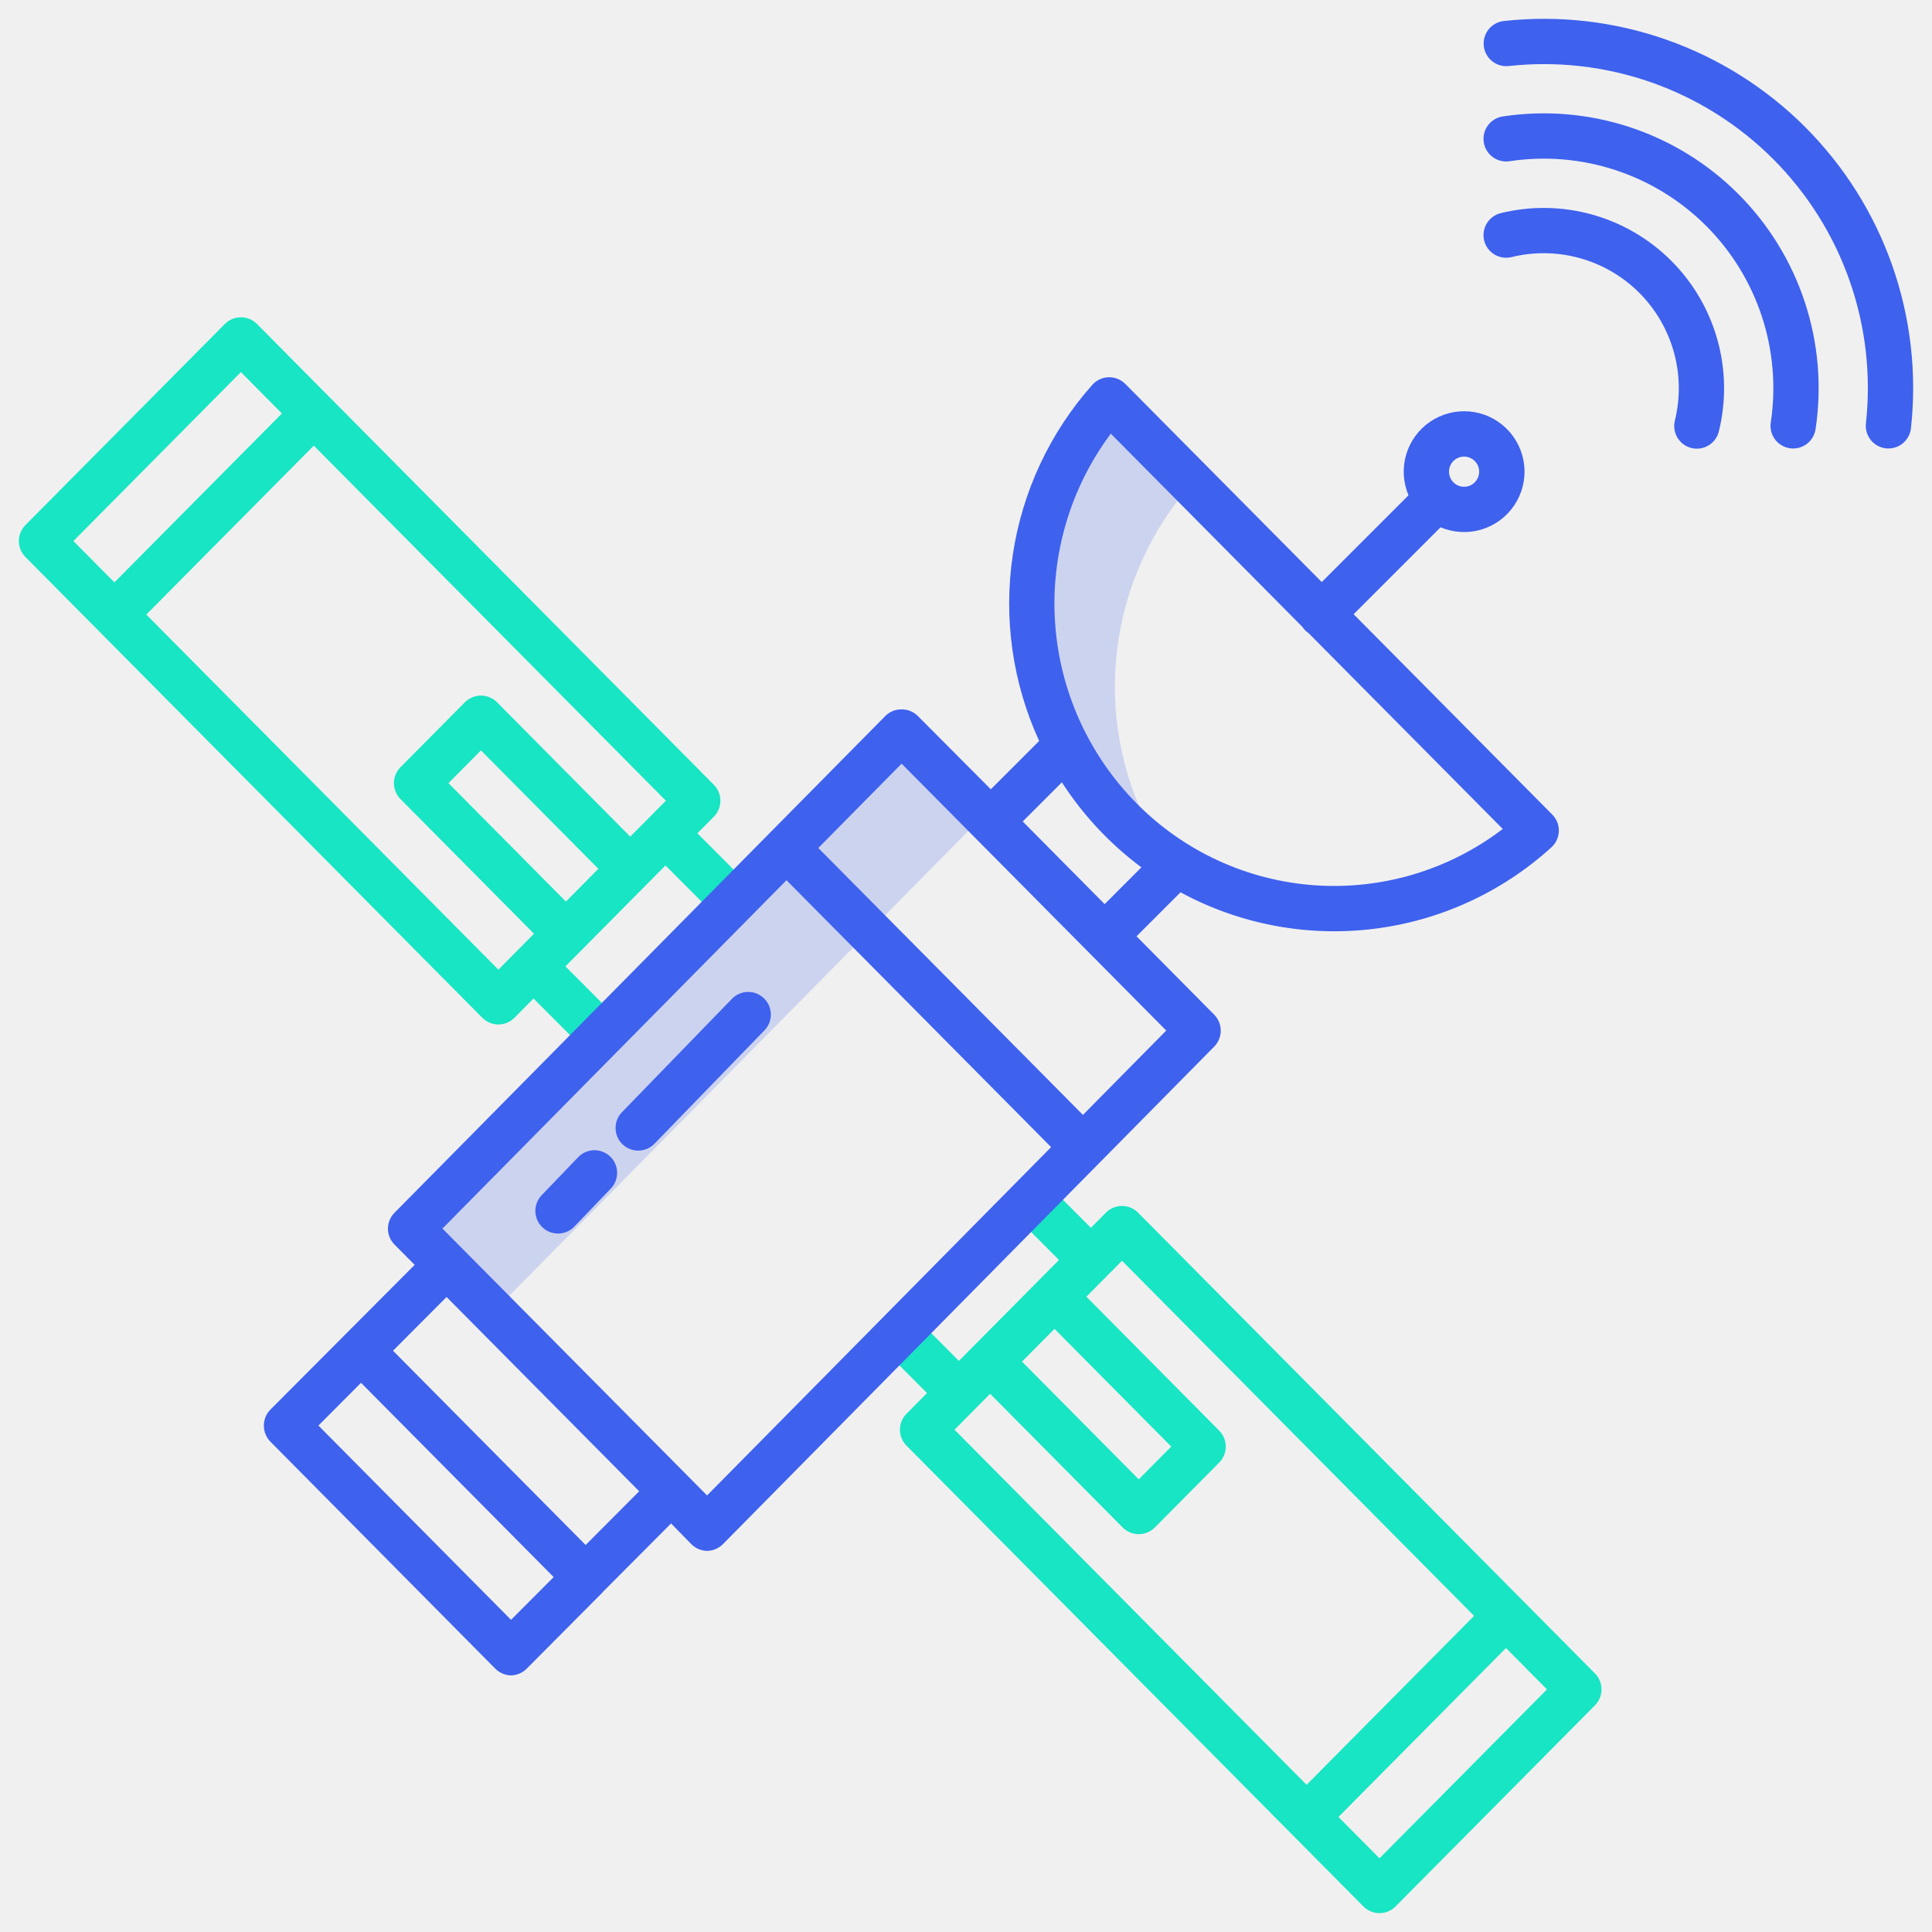
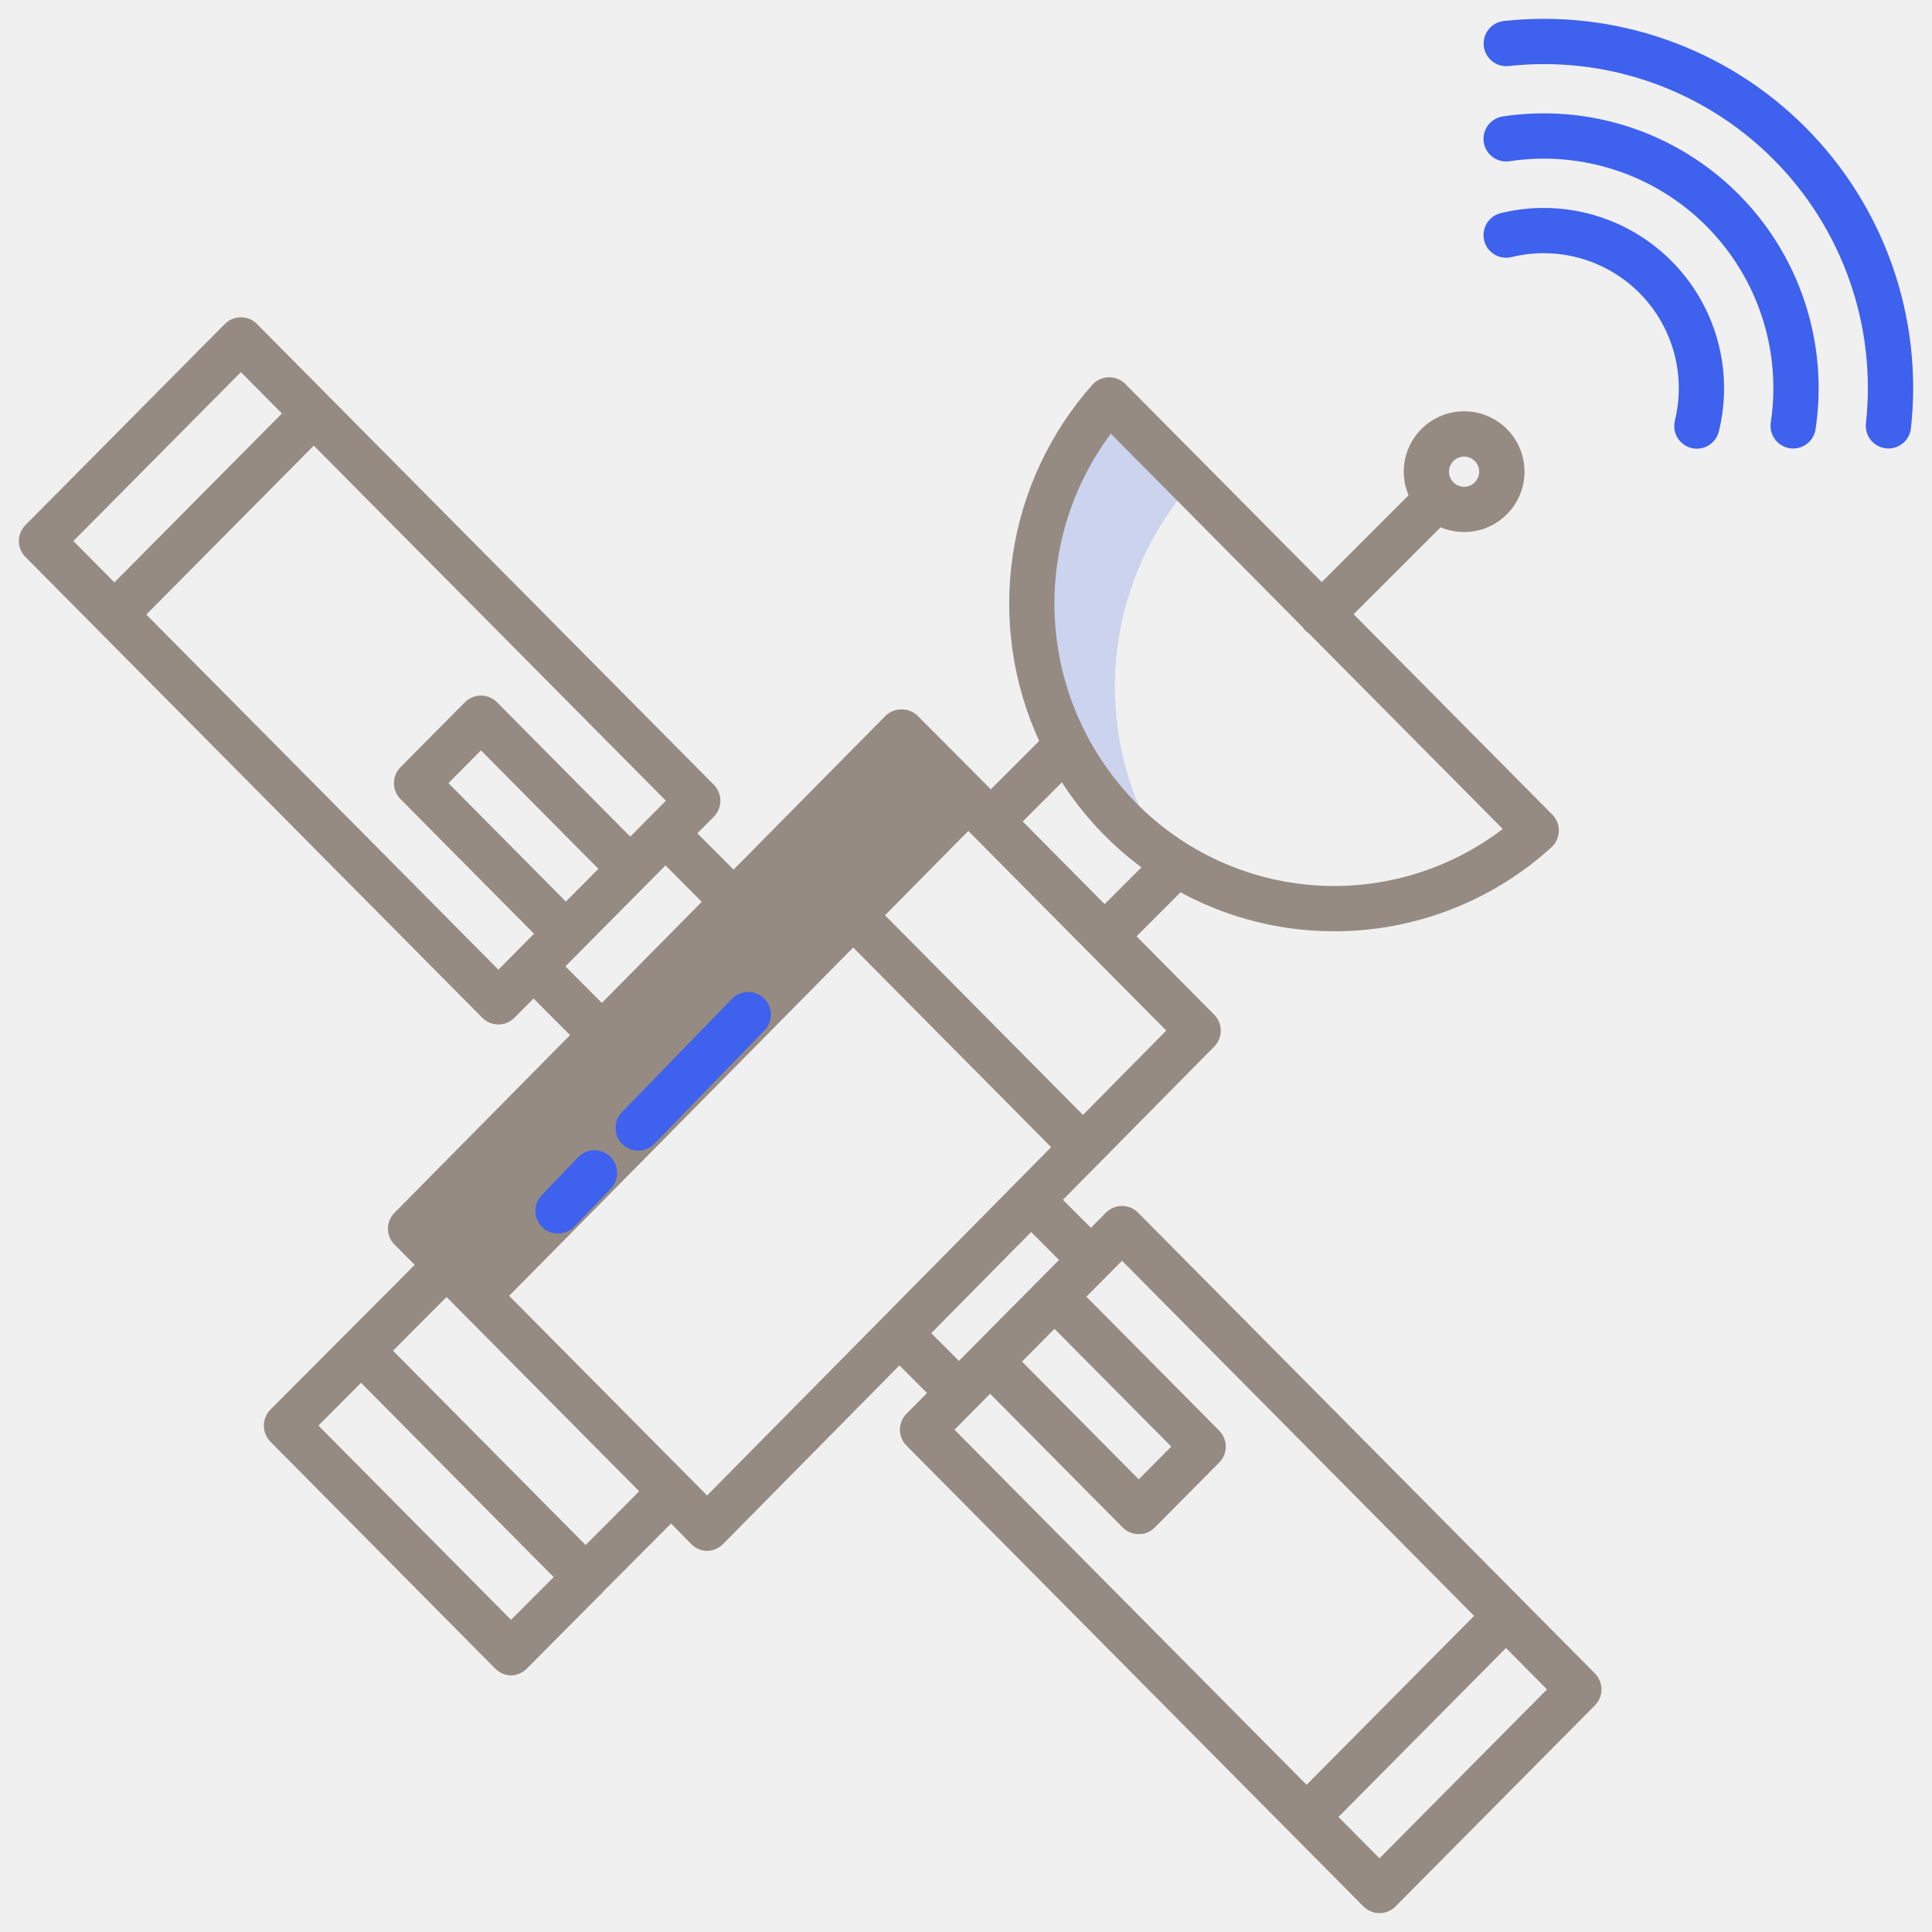
- <svg xmlns="http://www.w3.org/2000/svg" viewBox="0 0 144 144" fill="none">
-   <path d="M88.837 36.023L82.674 29.807C78.812 34.146 76.749 39.793 76.905 45.599C77.06 51.406 79.423 56.934 83.512 61.06C84.566 62.123 85.723 63.079 86.966 63.913C86.5 63.22 86.072 62.501 85.686 61.76C83.547 57.654 82.704 52.997 83.266 48.402C83.829 43.807 85.771 39.491 88.837 36.023V36.023Z" fill="#3E61EE" fill-opacity="0.2" />
-   <path d="M67.2 54.518L30.604 91.57L33.287 94.278L36.791 97.757L73.361 60.732L67.2 54.518Z" fill="#3E61EE" fill-opacity="0.2" />
-   <path d="M56.978 76.796C57.133 76.637 57.254 76.449 57.336 76.243C57.418 76.037 57.458 75.817 57.455 75.596C57.451 75.374 57.404 75.155 57.317 74.952C57.229 74.749 57.102 74.564 56.943 74.41C56.783 74.256 56.596 74.134 56.39 74.052C56.184 73.971 55.964 73.93 55.742 73.934C55.52 73.937 55.302 73.984 55.098 74.072C54.895 74.16 54.711 74.287 54.556 74.446L46.367 82.886C46.211 83.045 46.087 83.233 46.004 83.439C45.92 83.646 45.879 83.867 45.881 84.09C45.883 84.313 45.93 84.533 46.018 84.738C46.106 84.942 46.233 85.128 46.393 85.283C46.553 85.438 46.742 85.56 46.95 85.642C47.157 85.723 47.378 85.763 47.601 85.759C47.824 85.755 48.044 85.706 48.248 85.617C48.452 85.527 48.636 85.398 48.79 85.236L56.978 76.796Z" fill="#3E61EE" />
-   <path d="M43.093 86.25L40.372 89.086C40.219 89.246 40.098 89.434 40.018 89.641C39.937 89.847 39.898 90.067 39.903 90.289C39.907 90.51 39.956 90.729 40.044 90.932C40.133 91.135 40.262 91.318 40.422 91.472C40.745 91.781 41.177 91.95 41.625 91.941C41.846 91.936 42.065 91.888 42.268 91.799C42.471 91.71 42.654 91.582 42.807 91.422L45.528 88.587C45.682 88.427 45.802 88.239 45.883 88.032C45.963 87.826 46.002 87.605 45.998 87.384C45.993 87.162 45.945 86.944 45.856 86.741C45.767 86.538 45.639 86.354 45.479 86.201C45.319 86.047 45.131 85.927 44.924 85.847C44.718 85.766 44.498 85.727 44.276 85.731C44.054 85.736 43.836 85.784 43.633 85.873C43.43 85.962 43.247 86.09 43.093 86.25V86.25Z" fill="#3E61EE" />
-   <path d="M112.077 1.568C111.634 1.619 111.23 1.842 110.951 2.191C110.673 2.539 110.544 2.983 110.592 3.426C110.64 3.869 110.861 4.275 111.208 4.556C111.554 4.836 111.997 4.968 112.441 4.923C116.035 4.527 119.672 4.944 123.084 6.142C126.495 7.34 129.594 9.29 132.151 11.847C134.708 14.404 136.658 17.503 137.856 20.914C139.054 24.326 139.471 27.963 139.075 31.557C139.027 32.002 139.157 32.448 139.438 32.797C139.718 33.146 140.126 33.369 140.571 33.417C141.016 33.465 141.462 33.335 141.811 33.054C142.159 32.773 142.382 32.366 142.431 31.921C142.881 27.825 142.406 23.68 141.039 19.793C139.673 15.905 137.451 12.374 134.538 9.46C131.624 6.547 128.093 4.325 124.205 2.959C120.318 1.593 116.173 1.117 112.077 1.568V1.568Z" fill="#3E61EE" />
-   <path d="M133.403 33.41C133.486 33.422 133.57 33.428 133.654 33.428C134.058 33.428 134.449 33.282 134.754 33.018C135.06 32.754 135.261 32.389 135.321 31.989C135.8 28.818 135.528 25.578 134.525 22.531C133.523 19.485 131.82 16.716 129.552 14.448C127.284 12.18 124.515 10.476 121.468 9.474C118.421 8.472 115.182 8.199 112.01 8.678C111.567 8.744 111.169 8.984 110.903 9.343C110.636 9.703 110.524 10.154 110.59 10.596C110.656 11.039 110.895 11.438 111.255 11.704C111.614 11.97 112.065 12.083 112.508 12.017C115.157 11.616 117.864 11.842 120.41 12.679C122.956 13.516 125.27 14.939 127.165 16.834C129.06 18.729 130.484 21.043 131.32 23.589C132.157 26.135 132.384 28.842 131.983 31.492C131.95 31.711 131.961 31.934 132.014 32.15C132.068 32.364 132.164 32.567 132.296 32.745C132.428 32.923 132.593 33.073 132.783 33.187C132.973 33.301 133.184 33.377 133.403 33.41V33.41Z" fill="#3E61EE" />
-   <path d="M110.62 17.924C110.726 18.358 111.001 18.733 111.383 18.965C111.766 19.198 112.225 19.269 112.66 19.163C114.341 18.75 116.101 18.778 117.768 19.244C119.435 19.709 120.955 20.597 122.179 21.822C123.403 23.046 124.291 24.565 124.757 26.232C125.223 27.9 125.25 29.659 124.838 31.341C124.783 31.556 124.772 31.781 124.805 32.002C124.837 32.222 124.913 32.433 125.028 32.624C125.143 32.815 125.295 32.981 125.474 33.113C125.653 33.245 125.857 33.34 126.074 33.393C126.29 33.446 126.515 33.456 126.735 33.421C126.955 33.387 127.166 33.309 127.356 33.193C127.546 33.076 127.711 32.923 127.841 32.743C127.972 32.563 128.065 32.358 128.116 32.141C128.666 29.897 128.628 27.549 128.006 25.323C127.384 23.098 126.199 21.07 124.565 19.437C122.931 17.803 120.903 16.617 118.678 15.995C116.453 15.373 114.105 15.335 111.86 15.885C111.425 15.991 111.051 16.265 110.818 16.648C110.586 17.03 110.514 17.489 110.62 17.924V17.924Z" fill="#3E61EE" />
-   <path d="M118.878 124.729L84.825 90.385C84.668 90.227 84.481 90.101 84.276 90.015C84.07 89.93 83.849 89.885 83.627 89.885C83.404 89.885 83.183 89.93 82.978 90.015C82.772 90.101 82.585 90.227 82.428 90.385L81.308 91.514L78.033 88.231L75.643 90.614L78.931 93.911L72.608 100.288L71.472 101.434L68.198 98.152L65.808 100.535L69.095 103.831L67.565 105.373C67.252 105.689 67.076 106.116 67.076 106.561C67.076 107.006 67.252 107.433 67.565 107.749L101.62 142.094C101.777 142.253 101.964 142.378 102.17 142.464C102.375 142.55 102.596 142.594 102.819 142.594C103.041 142.594 103.262 142.55 103.468 142.464C103.673 142.378 103.86 142.253 104.017 142.094L118.878 127.105C119.192 126.789 119.368 126.362 119.368 125.917C119.368 125.472 119.192 125.045 118.878 124.729V124.729ZM78.596 99.044L87.298 107.82L84.876 110.262L76.174 101.487L78.596 99.044ZM71.143 106.562L73.798 103.884L83.678 113.848C83.835 114.007 84.022 114.132 84.227 114.218C84.433 114.304 84.653 114.348 84.876 114.348C85.099 114.348 85.32 114.304 85.525 114.218C85.731 114.132 85.918 114.007 86.075 113.848L90.873 109.009C91.186 108.693 91.362 108.266 91.362 107.821C91.362 107.376 91.186 106.949 90.873 106.633L80.973 96.648L83.628 93.97L109.87 120.438L97.386 133.03L71.143 106.562ZM102.819 138.509L99.761 135.426L112.247 122.834L115.304 125.917L102.819 138.509Z" fill="#17E5C3" />
-   <path d="M51.978 62.108L53.206 60.871C53.519 60.555 53.695 60.128 53.695 59.682C53.695 59.237 53.519 58.81 53.206 58.494L19.153 24.149C18.996 23.991 18.81 23.865 18.604 23.779C18.398 23.694 18.178 23.649 17.955 23.649C17.732 23.649 17.512 23.694 17.306 23.779C17.1 23.865 16.914 23.991 16.757 24.149L1.895 39.137C1.582 39.453 1.406 39.88 1.406 40.325C1.406 40.771 1.582 41.198 1.895 41.514L35.948 75.858C36.105 76.016 36.291 76.142 36.497 76.228C36.703 76.313 36.923 76.358 37.146 76.358C37.369 76.358 37.589 76.313 37.795 76.228C38.001 76.142 38.187 76.016 38.344 75.858L39.766 74.424L43.647 78.314L46.037 75.93L42.142 72.028L49.601 64.505L53.479 68.392L55.87 66.009L51.978 62.108ZM5.47 40.326L17.955 27.733L21.012 30.817L8.527 43.409L5.47 40.326ZM42.178 67.198L33.425 58.371L35.847 55.929L44.6 64.756L42.178 67.198ZM46.976 62.359L37.045 52.343C36.888 52.185 36.702 52.06 36.496 51.974C36.29 51.888 36.07 51.844 35.847 51.844C35.624 51.844 35.404 51.888 35.198 51.974C34.992 52.06 34.806 52.185 34.649 52.343L29.851 57.183C29.537 57.499 29.361 57.926 29.361 58.371C29.361 58.816 29.537 59.243 29.851 59.559L39.801 69.595L37.146 72.273L10.904 45.806L23.389 33.214L49.631 59.681L46.976 62.359Z" fill="#17E5C3" />
-   <path d="M36.889 124.345C37.202 124.673 37.632 124.863 38.085 124.875H38.087C38.539 124.864 38.969 124.675 39.282 124.348L44.747 118.852C44.779 118.823 44.814 118.795 44.844 118.765C44.875 118.734 44.903 118.688 44.934 118.652L50.018 113.549L51.506 115.072C51.821 115.398 52.251 115.585 52.704 115.594H52.705C52.93 115.59 53.151 115.541 53.357 115.451C53.563 115.361 53.749 115.231 53.904 115.069L90.5 78.007C90.813 77.689 90.987 77.261 90.987 76.816C90.987 76.371 90.811 75.943 90.498 75.627L84.71 69.786L87.989 66.507C92.376 68.884 97.393 69.838 102.346 69.237C107.299 68.637 111.942 66.511 115.633 63.154C115.802 63.001 115.938 62.815 116.033 62.608C116.128 62.401 116.18 62.176 116.186 61.948C116.192 61.72 116.152 61.494 116.068 61.282C115.984 61.07 115.858 60.877 115.698 60.715L100.891 45.781L107.372 39.3C108.334 39.707 109.408 39.767 110.41 39.47C111.412 39.172 112.278 38.535 112.862 37.668C113.445 36.801 113.709 35.759 113.608 34.719C113.507 33.679 113.048 32.706 112.308 31.968C111.569 31.23 110.596 30.771 109.556 30.672C108.515 30.573 107.473 30.838 106.607 31.423C105.741 32.008 105.106 32.876 104.81 33.878C104.513 34.88 104.575 35.954 104.984 36.915L98.515 43.384L83.873 28.616C83.711 28.453 83.517 28.324 83.303 28.238C83.089 28.153 82.86 28.112 82.63 28.118C82.4 28.124 82.173 28.177 81.964 28.274C81.755 28.371 81.569 28.51 81.415 28.682C78.25 32.245 76.19 36.652 75.487 41.365C74.783 46.079 75.467 50.895 77.454 55.227L73.851 58.83L68.397 53.353C68.239 53.198 68.052 53.076 67.846 52.994C67.64 52.911 67.42 52.871 67.199 52.875H67.197C66.975 52.871 66.755 52.911 66.549 52.994C66.343 53.076 66.156 53.199 65.998 53.355L29.402 90.394C29.09 90.709 28.915 91.135 28.915 91.579C28.916 92.022 29.091 92.448 29.404 92.763L30.907 94.275L20.158 105.06C19.843 105.378 19.667 105.808 19.666 106.256C19.665 106.704 19.841 107.134 20.155 107.454L36.889 124.345ZM109.125 34.031C109.347 34.031 109.565 34.097 109.75 34.221C109.935 34.345 110.079 34.52 110.164 34.726C110.249 34.931 110.272 35.158 110.228 35.376C110.185 35.594 110.078 35.794 109.92 35.952C109.763 36.109 109.563 36.216 109.344 36.26C109.126 36.303 108.9 36.281 108.694 36.196C108.489 36.111 108.313 35.966 108.189 35.781C108.066 35.596 108 35.379 108 35.156C108 34.858 108.118 34.572 108.329 34.361C108.54 34.15 108.827 34.031 109.125 34.031ZM82.794 32.322L97.078 46.729C97.198 46.912 97.354 47.069 97.536 47.191L112.007 61.786C108.003 64.843 103.022 66.336 97.997 65.984C92.971 65.632 88.247 63.459 84.709 59.873C81.146 56.27 78.993 51.508 78.642 46.453C78.29 41.398 79.763 36.384 82.794 32.322V32.322ZM79.146 58.31C80.727 60.76 82.735 62.906 85.074 64.647L82.334 67.388L76.227 61.228L79.146 58.31ZM67.201 56.918L86.925 76.812L80.716 83.099L60.992 63.205L67.201 56.918ZM58.62 65.606L78.344 85.5L52.701 111.462L51.211 109.96L32.977 91.57L58.62 65.606ZM47.641 111.15L43.65 115.156L29.292 100.675L33.284 96.67L47.641 111.15ZM26.909 103.066L41.267 117.546L38.09 120.733L23.733 106.253L26.909 103.066Z" fill="#3E61EE" />
+ <svg xmlns="http://www.w3.org/2000/svg" viewBox="0 0 80 80" fill="none">
+   <g clip-path="url(#clip0_6873_11179)">
+     <path d="M49.354 20.013L45.93 16.56C43.784 18.97 42.638 22.107 42.725 25.333C42.811 28.559 44.124 31.63 46.395 33.922C46.981 34.513 47.624 35.044 48.314 35.508C48.055 35.122 47.818 34.723 47.603 34.311C46.415 32.03 45.946 29.443 46.259 26.89C46.572 24.337 47.651 21.939 49.354 20.013Z" fill="#3E61EE" fill-opacity="0.2" />
+     <path d="M37.333 30.287L17.002 50.871L18.492 52.376L20.439 54.309L40.756 33.739L37.333 30.287Z" fill="#968B82" />
+     <path d="M31.654 42.665C31.74 42.576 31.808 42.472 31.853 42.358C31.898 42.243 31.921 42.121 31.919 41.998C31.917 41.875 31.891 41.753 31.842 41.64C31.794 41.527 31.723 41.425 31.634 41.339C31.546 41.253 31.442 41.186 31.327 41.14C31.213 41.095 31.091 41.072 30.968 41.074C30.845 41.076 30.723 41.102 30.61 41.151C30.497 41.2 30.395 41.27 30.309 41.359L25.759 46.048C25.672 46.136 25.604 46.24 25.557 46.355C25.511 46.47 25.488 46.593 25.489 46.717C25.491 46.84 25.516 46.963 25.565 47.077C25.614 47.19 25.685 47.293 25.774 47.379C25.863 47.466 25.968 47.533 26.083 47.579C26.198 47.624 26.321 47.646 26.445 47.644C26.569 47.642 26.691 47.615 26.804 47.565C26.917 47.515 27.02 47.443 27.105 47.353L31.654 42.665Z" fill="#3E61EE" />
+     <path d="M23.941 47.916L22.429 49.492C22.344 49.58 22.277 49.685 22.232 49.8C22.187 49.915 22.166 50.037 22.168 50.16C22.171 50.283 22.198 50.404 22.247 50.517C22.296 50.63 22.368 50.732 22.456 50.817C22.636 50.989 22.876 51.083 23.125 51.078C23.248 51.075 23.369 51.049 23.482 50.999C23.595 50.95 23.697 50.879 23.782 50.79L25.294 49.215C25.379 49.126 25.446 49.021 25.49 48.906C25.535 48.792 25.557 48.669 25.554 48.546C25.552 48.423 25.525 48.302 25.476 48.189C25.426 48.076 25.355 47.974 25.266 47.889C25.177 47.804 25.073 47.737 24.958 47.692C24.843 47.647 24.721 47.626 24.598 47.628C24.475 47.631 24.353 47.657 24.241 47.707C24.128 47.756 24.026 47.828 23.941 47.916Z" fill="#3E61EE" />
+     <path d="M62.265 0.871C62.019 0.899 61.794 1.024 61.64 1.217C61.485 1.41 61.413 1.657 61.44 1.903C61.467 2.149 61.59 2.375 61.782 2.531C61.975 2.687 62.221 2.76 62.467 2.735C64.464 2.515 66.485 2.746 68.38 3.412C70.275 4.078 71.997 5.161 73.417 6.582C74.838 8.002 75.921 9.724 76.587 11.619C77.253 13.514 77.484 15.535 77.264 17.532C77.237 17.779 77.31 18.027 77.466 18.221C77.622 18.414 77.848 18.538 78.095 18.565C78.343 18.592 78.59 18.519 78.784 18.363C78.978 18.207 79.102 17.981 79.128 17.734C79.379 15.458 79.115 13.156 78.356 10.996C77.597 8.836 76.362 6.874 74.743 5.256C73.125 3.637 71.163 2.403 69.003 1.644C66.844 0.885 64.541 0.621 62.265 0.871Z" fill="#3E61EE" />
+     <path d="M74.113 18.561C74.159 18.567 74.206 18.571 74.252 18.571C74.477 18.571 74.694 18.49 74.864 18.343C75.034 18.196 75.145 17.994 75.178 17.771C75.445 16.009 75.293 14.21 74.736 12.517C74.18 10.824 73.233 9.286 71.973 8.026C70.713 6.766 69.175 5.82 67.482 5.263C65.79 4.706 63.99 4.555 62.228 4.821C61.982 4.858 61.761 4.99 61.613 5.19C61.465 5.39 61.402 5.641 61.439 5.887C61.475 6.132 61.608 6.354 61.808 6.502C62.008 6.65 62.258 6.712 62.504 6.676C63.977 6.453 65.48 6.579 66.895 7.044C68.309 7.508 69.595 8.299 70.647 9.352C71.7 10.405 72.491 11.69 72.956 13.105C73.421 14.519 73.547 16.023 73.324 17.495C73.306 17.617 73.312 17.741 73.341 17.86C73.371 17.98 73.424 18.092 73.498 18.191C73.571 18.29 73.663 18.374 73.769 18.437C73.874 18.5 73.991 18.542 74.113 18.561Z" fill="#3E61EE" />
+     <path d="M61.456 9.957C61.514 10.199 61.667 10.407 61.88 10.536C62.092 10.665 62.347 10.705 62.589 10.646C63.523 10.416 64.5 10.432 65.427 10.691C66.353 10.949 67.197 11.443 67.877 12.123C68.557 12.803 69.05 13.647 69.309 14.573C69.568 15.5 69.584 16.477 69.354 17.411C69.324 17.531 69.318 17.656 69.336 17.778C69.354 17.901 69.396 18.018 69.46 18.124C69.524 18.23 69.608 18.323 69.708 18.396C69.807 18.469 69.921 18.522 70.041 18.552C70.161 18.581 70.286 18.586 70.408 18.567C70.53 18.548 70.648 18.505 70.753 18.44C70.859 18.375 70.95 18.291 71.023 18.19C71.095 18.09 71.147 17.977 71.176 17.856C71.481 16.609 71.46 15.305 71.114 14.068C70.769 12.832 70.11 11.706 69.203 10.798C68.295 9.89 67.168 9.232 65.932 8.886C64.696 8.541 63.391 8.519 62.145 8.825C61.903 8.884 61.695 9.036 61.566 9.248C61.436 9.461 61.397 9.716 61.456 9.957Z" fill="#3E61EE" />
+     <path d="M66.043 69.294L47.125 50.214C47.038 50.126 46.934 50.056 46.82 50.008C46.706 49.961 46.583 49.936 46.459 49.936C46.335 49.936 46.213 49.961 46.099 50.008C45.984 50.056 45.881 50.126 45.793 50.214L45.171 50.841L43.352 49.017L42.024 50.341L43.851 52.172L40.338 55.715L39.707 56.352L37.888 54.528L36.56 55.852L38.386 57.683L37.536 58.54C37.362 58.716 37.264 58.953 37.264 59.2C37.264 59.448 37.362 59.685 37.536 59.861L56.456 78.941C56.543 79.029 56.647 79.099 56.761 79.146C56.875 79.194 56.998 79.218 57.121 79.218C57.245 79.218 57.368 79.194 57.482 79.146C57.596 79.099 57.7 79.029 57.787 78.941L66.043 70.614C66.218 70.438 66.315 70.201 66.315 69.954C66.315 69.707 66.218 69.469 66.043 69.294ZM43.664 55.024L48.499 59.899L47.153 61.256L42.319 56.381L43.664 55.024ZM39.524 59.201L40.999 57.713L46.488 63.249C46.575 63.337 46.678 63.407 46.793 63.454C46.907 63.502 47.03 63.526 47.153 63.526C47.277 63.526 47.4 63.502 47.514 63.454C47.628 63.407 47.732 63.337 47.819 63.249L50.485 60.56C50.659 60.385 50.757 60.147 50.757 59.9C50.757 59.653 50.659 59.416 50.485 59.24L44.985 53.693L46.46 52.205L61.039 66.91L54.103 73.905L39.524 59.201ZM57.121 76.949L55.423 75.236L62.359 68.241L64.058 69.954L57.121 76.949Z" fill="#968B82" />
+     <path d="M28.876 34.505L29.559 33.817C29.733 33.642 29.83 33.404 29.83 33.157C29.83 32.91 29.733 32.673 29.559 32.497L10.64 13.416C10.553 13.328 10.45 13.258 10.335 13.211C10.221 13.163 10.099 13.139 9.975 13.139C9.851 13.139 9.729 13.163 9.614 13.211C9.5 13.258 9.396 13.328 9.309 13.416L1.053 21.743C0.879 21.919 0.781 22.156 0.781 22.403C0.781 22.65 0.879 22.888 1.053 23.063L19.971 42.144C20.058 42.231 20.162 42.301 20.276 42.349C20.39 42.396 20.513 42.421 20.637 42.421C20.76 42.421 20.883 42.396 20.997 42.349C21.111 42.301 21.215 42.231 21.302 42.144L22.092 41.347L24.248 43.508L25.576 42.184L23.412 40.016L27.556 35.836L29.71 37.996L31.038 36.672L28.876 34.505ZM3.039 22.403L9.975 15.408L11.673 17.121L4.737 24.116L3.039 22.403ZM23.432 37.333L18.57 32.429L19.915 31.072L24.777 35.976L23.432 37.333ZM26.098 34.644L20.581 29.08C20.493 28.992 20.39 28.922 20.275 28.875C20.161 28.827 20.039 28.802 19.915 28.802C19.791 28.802 19.669 28.827 19.554 28.875C19.44 28.922 19.336 28.992 19.249 29.08L16.584 31.768C16.409 31.944 16.312 32.181 16.312 32.428C16.312 32.676 16.409 32.913 16.584 33.089L22.112 38.664L20.637 40.152L6.058 25.448L12.993 18.452L27.573 33.156L26.098 34.644Z" fill="#968B82" />
+     <path d="M20.494 69.081C20.668 69.263 20.907 69.369 21.158 69.376H21.16C21.411 69.369 21.649 69.264 21.824 69.083L24.86 66.029C24.877 66.013 24.897 65.998 24.914 65.981C24.931 65.964 24.947 65.938 24.964 65.918L27.788 63.083L28.615 63.93C28.79 64.11 29.029 64.215 29.28 64.219H29.281C29.406 64.217 29.529 64.19 29.643 64.14C29.757 64.09 29.861 64.018 29.947 63.928L50.278 43.337C50.452 43.161 50.549 42.923 50.549 42.676C50.548 42.429 50.451 42.191 50.277 42.015L47.062 38.771L48.883 36.949C51.32 38.269 54.107 38.799 56.859 38.466C59.611 38.132 62.19 36.951 64.241 35.086C64.335 35.001 64.41 34.898 64.463 34.782C64.516 34.667 64.545 34.543 64.548 34.416C64.552 34.289 64.529 34.164 64.483 34.046C64.436 33.928 64.366 33.821 64.277 33.731L56.051 25.434L59.651 21.834C60.186 22.06 60.783 22.093 61.339 21.928C61.895 21.763 62.377 21.409 62.701 20.927C63.026 20.446 63.172 19.866 63.116 19.289C63.06 18.711 62.804 18.171 62.394 17.76C61.983 17.35 61.442 17.096 60.864 17.041C60.286 16.985 59.707 17.133 59.226 17.458C58.745 17.783 58.392 18.265 58.228 18.821C58.063 19.378 58.097 19.975 58.325 20.509L54.731 24.103L46.596 15.899C46.506 15.808 46.398 15.736 46.28 15.688C46.161 15.641 46.034 15.618 45.906 15.621C45.778 15.625 45.652 15.654 45.536 15.708C45.42 15.762 45.316 15.839 45.231 15.935C43.472 17.914 42.328 20.362 41.937 22.981C41.547 25.6 41.926 28.276 43.03 30.682L41.029 32.684L37.999 29.641C37.911 29.555 37.807 29.487 37.692 29.441C37.578 29.396 37.456 29.373 37.333 29.375H37.332C37.209 29.373 37.086 29.396 36.972 29.442C36.858 29.487 36.754 29.555 36.666 29.642L16.335 50.219C16.161 50.394 16.064 50.631 16.064 50.877C16.064 51.124 16.162 51.36 16.336 51.535L17.171 52.376L11.199 58.367C11.024 58.544 10.926 58.783 10.926 59.032C10.925 59.28 11.023 59.519 11.197 59.697L20.494 69.081ZM60.625 18.907C60.749 18.907 60.87 18.943 60.972 19.012C61.075 19.081 61.155 19.178 61.203 19.293C61.25 19.407 61.262 19.532 61.238 19.654C61.214 19.775 61.154 19.886 61.067 19.974C60.98 20.061 60.868 20.121 60.747 20.145C60.626 20.169 60.5 20.157 60.386 20.109C60.272 20.062 60.174 19.982 60.105 19.879C60.037 19.776 60 19.655 60 19.532C60 19.366 60.066 19.207 60.183 19.09C60.3 18.973 60.459 18.907 60.625 18.907ZM45.997 17.957L53.932 25.961C53.999 26.063 54.086 26.15 54.187 26.218L62.226 34.326C60.002 36.025 57.235 36.854 54.443 36.658C51.651 36.463 49.026 35.256 47.061 33.264C45.081 31.262 43.885 28.616 43.69 25.808C43.495 22.999 44.313 20.214 45.997 17.957ZM43.97 32.395C44.849 33.756 45.964 34.948 47.264 35.916L45.741 37.438L42.349 34.016L43.97 32.395ZM37.334 31.622L48.292 42.674L44.843 46.166L33.884 35.114L37.334 31.622ZM32.567 36.448L43.525 47.501L29.279 61.924L28.451 61.089L18.321 50.873L32.567 36.448ZM26.467 61.751L24.25 63.976L16.274 55.931L18.491 53.706L26.467 61.751ZM14.95 57.259L22.926 65.304L21.161 67.074L13.185 59.03L14.95 57.259Z" fill="#968B82" />
+   </g>
+   <defs>
+     <clipPath id="clip0_6873_11179">
+       <rect width="80" height="80" fill="white" />
+     </clipPath>
+   </defs>
</svg>
